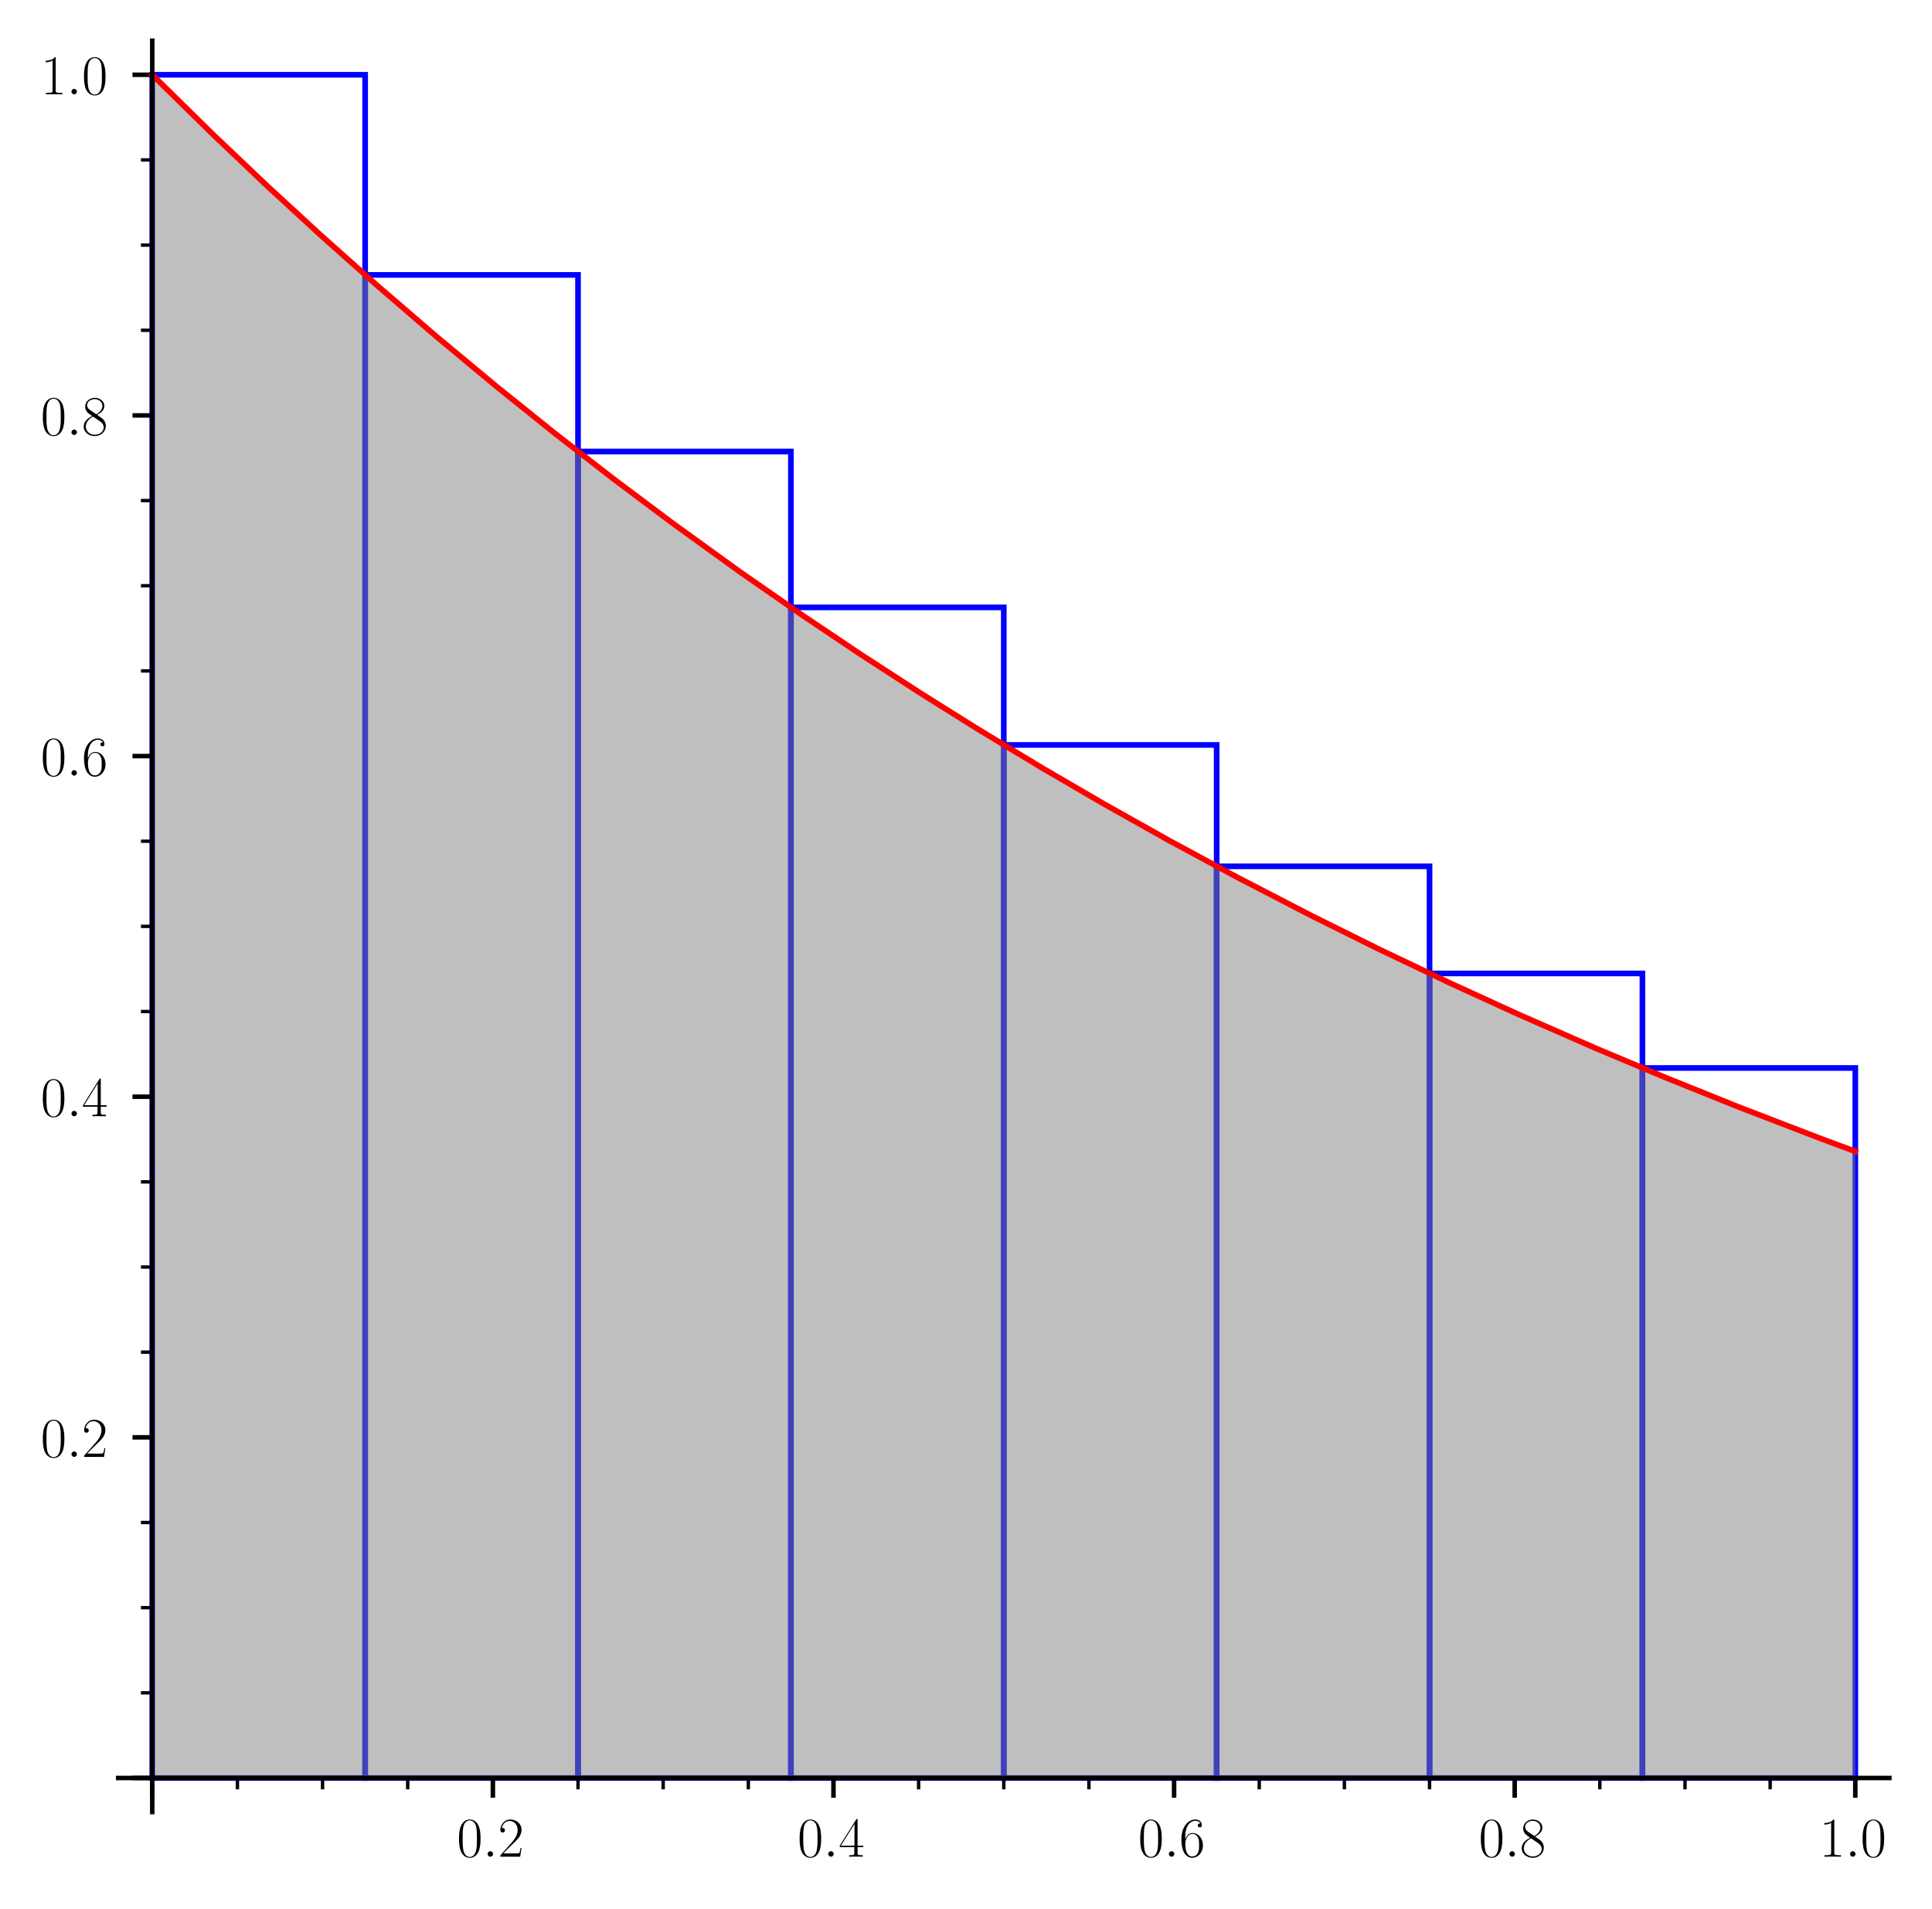
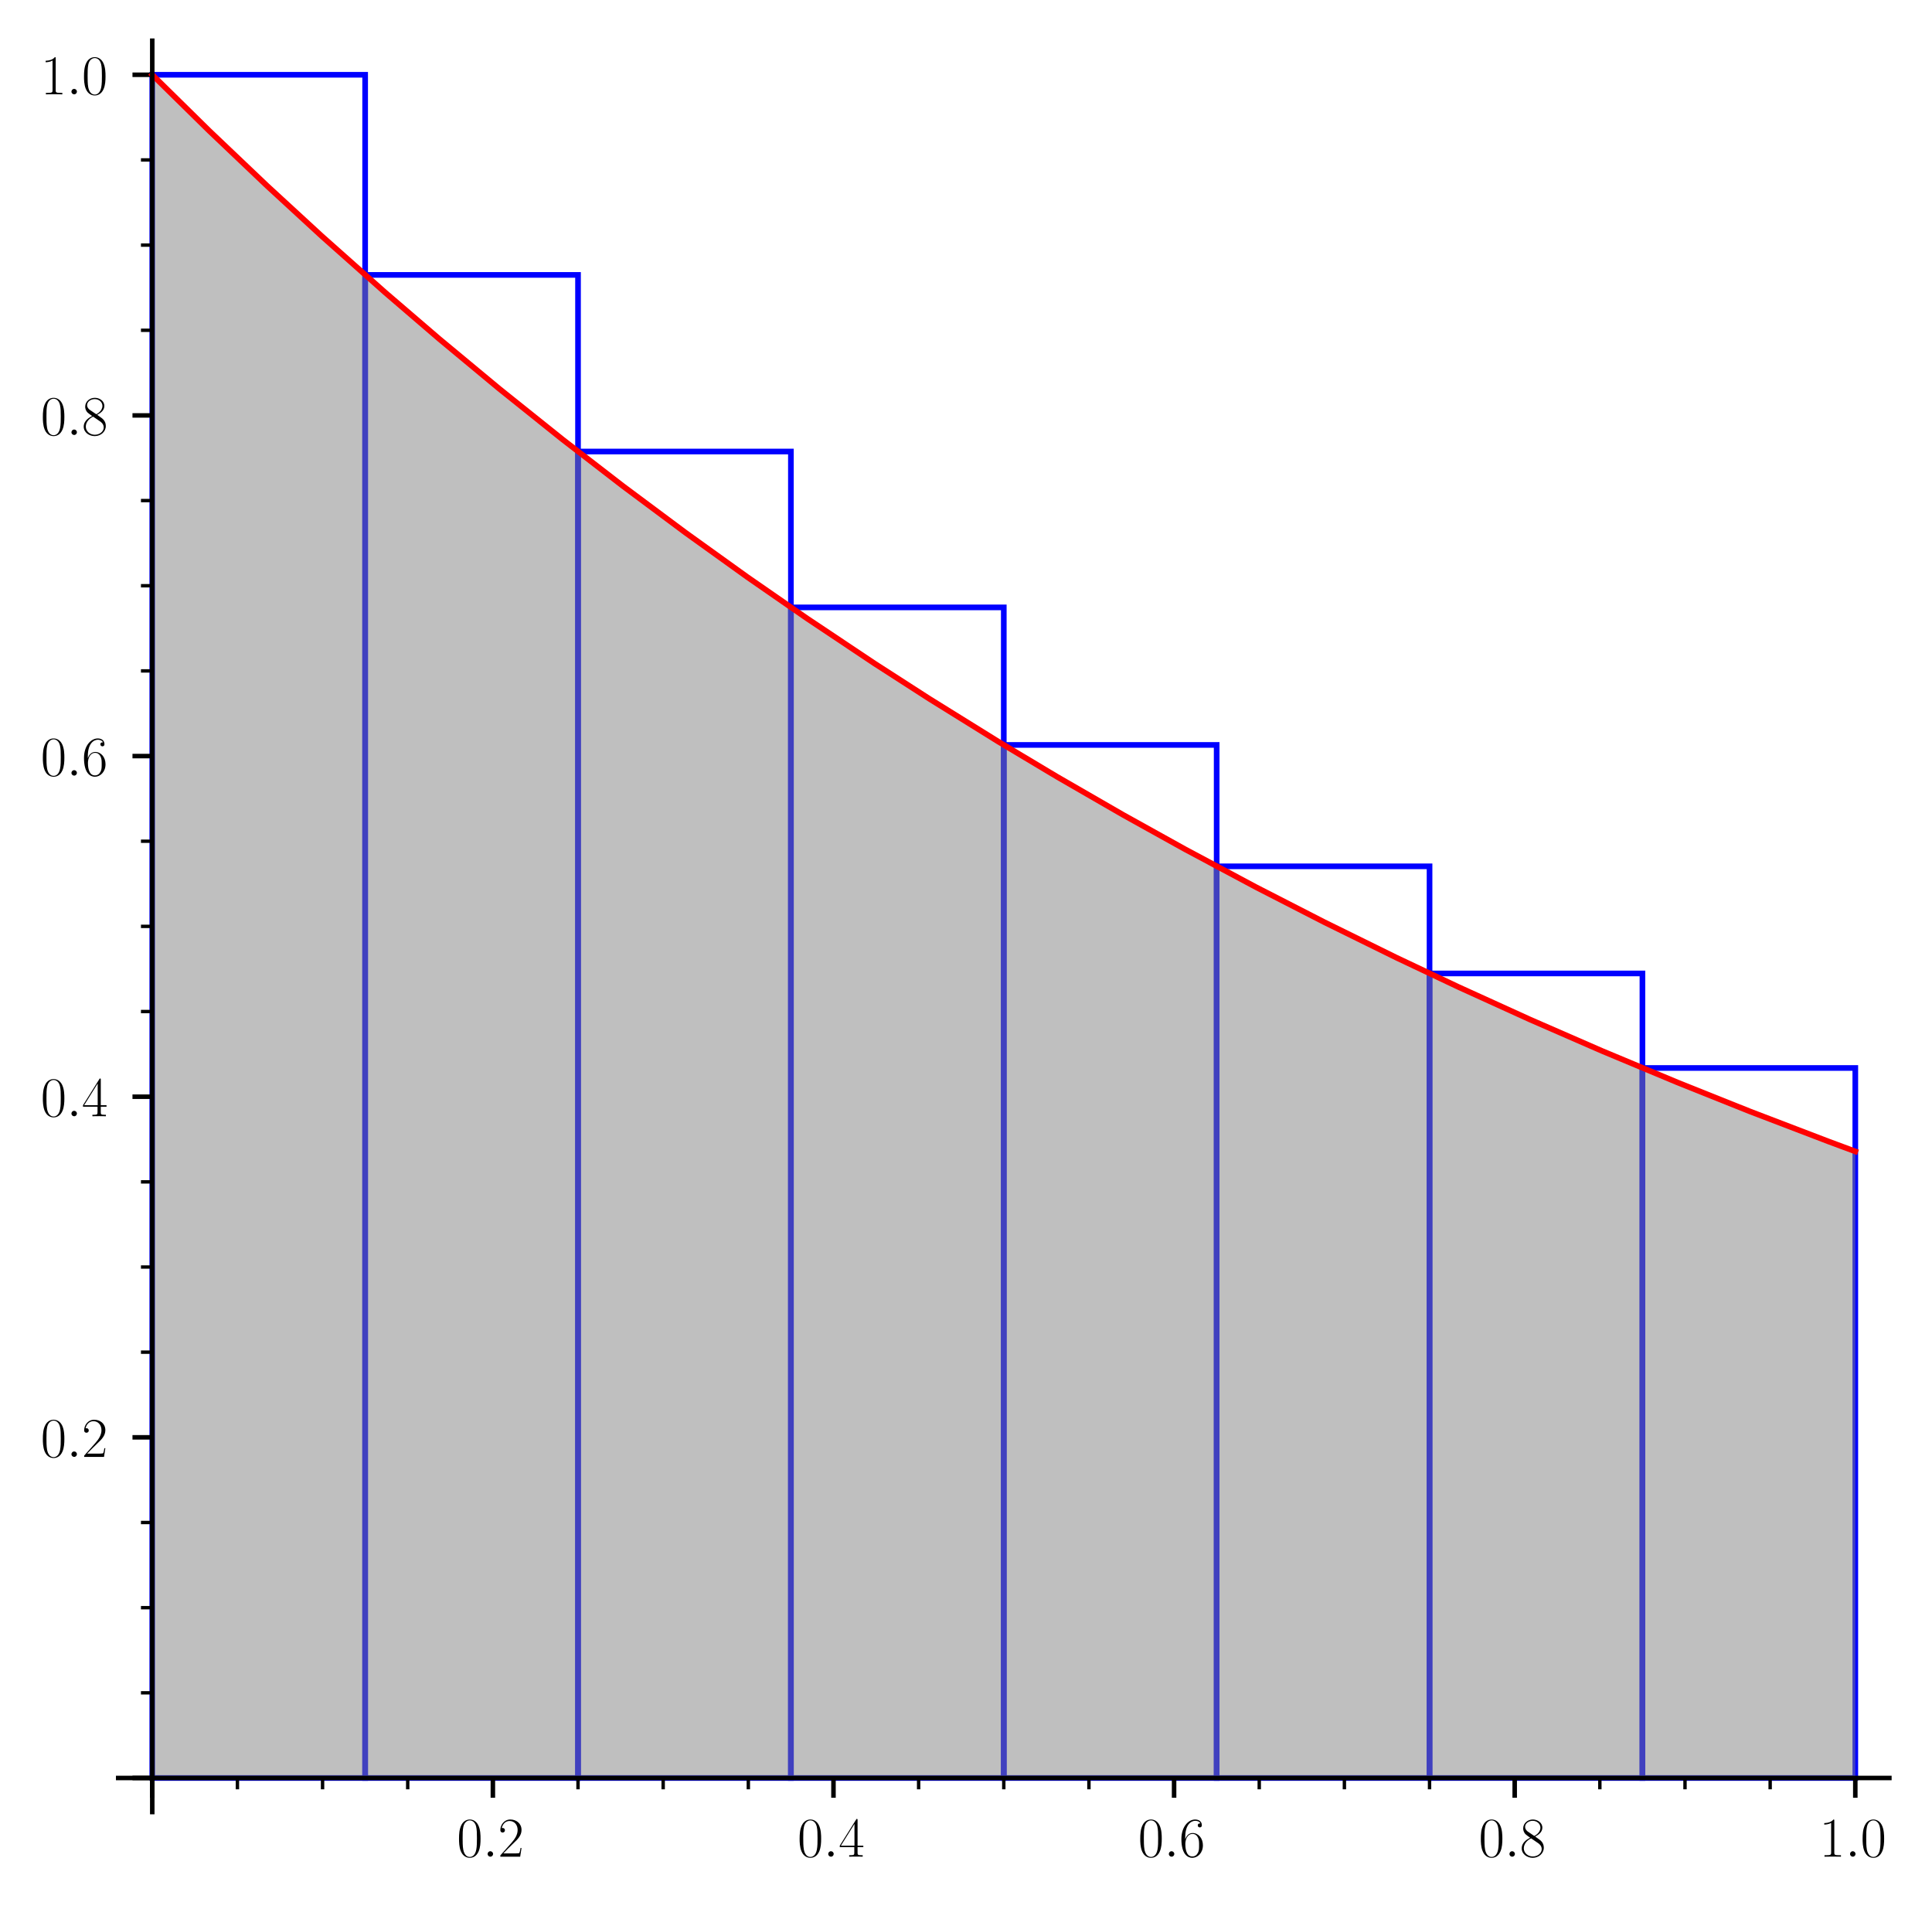
<svg xmlns="http://www.w3.org/2000/svg" xmlns:xlink="http://www.w3.org/1999/xlink" width="341.708pt" height="337.493pt" viewBox="0 0 341.708 337.493" version="1.1">
  <defs>
    <style type="text/css">*{stroke-linejoin: round; stroke-linecap: butt}</style>
  </defs>
  <g id="figure_1">
    <g id="patch_1">
      <path d="M 0 337.493  L 341.708 337.493  L 341.708 0  L 0 0  L 0 337.493  z " style="fill: none" />
    </g>
    <g id="axes_1">
      <g id="patch_2">
        <path d="M 20.906 320.462  L 334.168 320.462  L 334.168 7.2  L 20.906 7.2  L 20.906 320.462  z " style="fill: none" />
      </g>
      <g id="patch_3">
-         <path d="M 26.93 314.438  L 26.93 13.224  L 64.582 13.224  L 64.582 314.438  L 26.93 314.438  z " clip-path="url(#pedf6737402)" style="fill: none; stroke: #0000ff; stroke-linejoin: miter" />
+         <path d="M 26.93 314.438  L 26.93 13.224  L 64.582 13.224  L 64.582 314.438  L 26.93 314.438  z " clip-path="url(#p2786025ad0)" style="fill: none; stroke: #0000ff; stroke-linejoin: miter" />
      </g>
      <g id="patch_4">
-         <path d="M 64.582 314.438  L 64.582 48.618  L 102.233 48.618  L 102.233 314.438  L 64.582 314.438  z " clip-path="url(#pedf6737402)" style="fill: none; stroke: #0000ff; stroke-linejoin: miter" />
+         <path d="M 64.582 314.438  L 64.582 48.618  L 102.233 48.618  L 102.233 314.438  L 64.582 314.438  z " clip-path="url(#p2786025ad0)" style="fill: none; stroke: #0000ff; stroke-linejoin: miter" />
      </g>
      <g id="patch_5">
-         <path d="M 102.233 314.438  L 102.233 79.852  L 139.885 79.852  L 139.885 314.438  L 102.233 314.438  z " clip-path="url(#pedf6737402)" style="fill: none; stroke: #0000ff; stroke-linejoin: miter" />
+         <path d="M 102.233 314.438  L 102.233 79.852  L 139.885 79.852  L 139.885 314.438  L 102.233 314.438  z " clip-path="url(#p2786025ad0)" style="fill: none; stroke: #0000ff; stroke-linejoin: miter" />
      </g>
      <g id="patch_6">
-         <path d="M 139.885 314.438  L 139.885 107.417  L 177.537 107.417  L 177.537 314.438  L 139.885 314.438  z " clip-path="url(#pedf6737402)" style="fill: none; stroke: #0000ff; stroke-linejoin: miter" />
+         <path d="M 139.885 314.438  L 139.885 107.417  L 177.537 107.417  L 177.537 314.438  L 139.885 314.438  z " clip-path="url(#p2786025ad0)" style="fill: none; stroke: #0000ff; stroke-linejoin: miter" />
      </g>
      <g id="patch_7">
-         <path d="M 177.537 314.438  L 177.537 131.742  L 215.188 131.742  L 215.188 314.438  L 177.537 314.438  z " clip-path="url(#pedf6737402)" style="fill: none; stroke: #0000ff; stroke-linejoin: miter" />
+         <path d="M 177.537 314.438  L 177.537 131.742  L 215.188 131.742  L 215.188 314.438  L 177.537 314.438  z " clip-path="url(#p2786025ad0)" style="fill: none; stroke: #0000ff; stroke-linejoin: miter" />
      </g>
      <g id="patch_8">
-         <path d="M 215.188 314.438  L 215.188 153.21  L 252.84 153.21  L 252.84 314.438  L 215.188 314.438  z " clip-path="url(#pedf6737402)" style="fill: none; stroke: #0000ff; stroke-linejoin: miter" />
+         <path d="M 215.188 314.438  L 215.188 153.21  L 252.84 153.21  L 252.84 314.438  L 215.188 314.438  z " clip-path="url(#p2786025ad0)" style="fill: none; stroke: #0000ff; stroke-linejoin: miter" />
      </g>
      <g id="patch_9">
-         <path d="M 252.84 314.438  L 252.84 172.154  L 290.492 172.154  L 290.492 314.438  L 252.84 314.438  z " clip-path="url(#pedf6737402)" style="fill: none; stroke: #0000ff; stroke-linejoin: miter" />
+         <path d="M 252.84 314.438  L 252.84 172.154  L 290.492 172.154  L 290.492 314.438  L 252.84 314.438  z " clip-path="url(#p2786025ad0)" style="fill: none; stroke: #0000ff; stroke-linejoin: miter" />
      </g>
      <g id="patch_10">
-         <path d="M 290.492 314.438  L 290.492 188.873  L 328.143 188.873  L 328.143 314.438  L 290.492 314.438  z " clip-path="url(#pedf6737402)" style="fill: none; stroke: #0000ff; stroke-linejoin: miter" />
+         <path d="M 290.492 314.438  L 290.492 188.873  L 328.143 188.873  L 328.143 314.438  L 290.492 314.438  z " clip-path="url(#p2786025ad0)" style="fill: none; stroke: #0000ff; stroke-linejoin: miter" />
      </g>
      <g id="patch_11">
-         <path d="M 26.93 314.438  L 26.93 13.224  L 28.803 15.092  L 30.133 16.411  L 31.776 18.032  L 33.374 19.6  L 33.997 20.209  L 35.614 21.784  L 37.701 23.804  L 39.108 25.159  L 41.171 27.134  L 42.721 28.608  L 44.127 29.939  L 44.749 30.527  L 47.173 32.802  L 48.31 33.863  L 49.898 35.338  L 50.838 36.208  L 52.737 37.956  L 54.865 39.903  L 56.215 41.131  L 56.701 41.571  L 59.167 43.796  L 60.55 45.036  L 61.688 46.052  L 63.345 47.524  L 65.195 49.158  L 66.583 50.378  L 68.168 51.764  L 68.794 52.309  L 70.133 53.472  L 71.768 54.885  L 73.328 56.226  L 75.569 58.14  L 77.196 59.52  L 78.723 60.809  L 79.989 61.873  L 80.981 62.703  L 82.789 64.209  L 85.048 66.079  L 85.598 66.533  L 87.925 68.44  L 88.603 68.993  L 90.523 70.553  L 92.647 72.267  L 93.017 72.564  L 94.902 74.072  L 96.179 75.09  L 98.248 76.728  L 98.912 77.251  L 100.696 78.652  L 102.832 80.318  L 104.145 81.336  L 105.769 82.59  L 106.889 83.45  L 108.793 84.906  L 109.699 85.595  L 110.938 86.534  L 113.933 88.789  L 115.261 89.782  L 116.423 90.647  L 118.236 91.99  L 118.972 92.533  L 121.261 94.213  L 122.619 95.204  L 124.152 96.317  L 124.927 96.877  L 126.453 97.976  L 127.743 98.902  L 129.719 100.311  L 130.796 101.075  L 132.284 102.126  L 134.719 103.836  L 136.649 105.181  L 137.534 105.795  L 139.598 107.219  L 140.364 107.746  L 141.948 108.83  L 142.944 109.509  L 145.316 111.116  L 145.873 111.492  L 148.329 113.14  L 149.981 114.241  L 151.423 115.197  L 152.314 115.785  L 153.504 116.569  L 155.634 117.963  L 157.255 119.017  L 159.106 120.214  L 159.929 120.745  L 160.94 121.394  L 162.768 122.562  L 165.12 124.054  L 165.998 124.608  L 168.041 125.891  L 168.559 126.215  L 170.099 127.175  L 172.793 128.843  L 173.118 129.043  L 175.68 130.613  L 176.533 131.133  L 177.849 131.932  L 179.388 132.862  L 181.281 133.999  L 182.942 134.992  L 184.229 135.757  L 186.184 136.913  L 187.887 137.914  L 188.821 138.46  L 190.434 139.4  L 192.353 140.511  L 193.222 141.013  L 195.174 142.133  L 196.859 143.094  L 198.175 143.841  L 200.126 144.943  L 201.152 145.519  L 202.824 146.454  L 203.299 146.719  L 204.879 147.596  L 206.829 148.673  L 207.943 149.285  L 209.832 150.317  L 211.037 150.972  L 212.712 151.878  L 213.93 152.535  L 215.433 153.341  L 217.524 154.455  L 218.773 155.117  L 220.788 156.179  L 222.326 156.985  L 224.42 158.076  L 225.304 158.534  L 227.198 159.512  L 228.632 160.247  L 229.919 160.905  L 231.883 161.902  L 232.503 162.216  L 234.881 163.413  L 236.094 164.02  L 236.624 164.285  L 239.366 165.645  L 240.536 166.222  L 241.862 166.873  L 243.774 167.807  L 244.468 168.144  L 246.059 168.915  L 247.534 169.626  L 248.958 170.309  L 250.221 170.912  L 253.211 172.33  L 253.876 172.643  L 255.788 173.54  L 256.461 173.854  L 258.689 174.891  L 260.733 175.834  L 261.128 176.016  L 262.537 176.662  L 264.608 177.606  L 266.225 178.339  L 267.24 178.796  L 268.643 179.427  L 271.256 180.593  L 271.57 180.733  L 273.297 181.497  L 275.574 182.498  L 277.011 183.126  L 278.104 183.602  L 280.124 184.476  L 281.956 185.264  L 282.127 185.338  L 284.021 186.147  L 286.161 187.055  L 287.768 187.733  L 288.078 187.863  L 291.03 189.097  L 292.039 189.517  L 293.692 190.2  L 294.556 190.556  L 296.388 191.307  L 298.271 192.074  L 300.129 192.827  L 301.295 193.297  L 301.692 193.456  L 304.162 194.444  L 306.188 195.249  L 307.12 195.617  L 308.973 196.346  L 310.287 196.86  L 310.839 197.075  L 313.152 197.973  L 314.381 198.447  L 316.058 199.091  L 317.982 199.825  L 318.917 200.181  L 320.117 200.635  L 321.656 201.215  L 324.054 202.113  L 325.171 202.529  L 327.152 203.262  L 328.143 203.627  L 328.143 314.438  z " clip-path="url(#pedf6737402)" style="fill: #808080; opacity: 0.5" />
+         <path d="M 26.93 314.438  L 26.93 13.224  L 27.992 14.284  L 29.999 16.277  L 32.073 18.323  L 32.746 18.984  L 35.044 21.23  L 35.781 21.947  L 37.043 23.17  L 38.505 24.58  L 40.01 26.024  L 42.097 28.016  L 44.324 30.126  L 45.69 31.412  L 47.248 32.872  L 48.307 33.861  L 49.37 34.849  L 51.113 36.462  L 53.141 38.327  L 54.719 39.77  L 55.101 40.118  L 56.92 41.769  L 59.324 43.937  L 59.503 44.098  L 61.873 46.216  L 62.781 47.024  L 64.086 48.18  L 65.93 49.805  L 68.104 51.708  L 69.066 52.546  L 70.199 53.529  L 73.013 55.955  L 73.201 56.116  L 75.923 58.44  L 76.533 58.958  L 77.703 59.948  L 79.638 61.578  L 82.12 63.653  L 82.616 64.066  L 85.081 66.107  L 86.622 67.374  L 87.355 67.974  L 88.323 68.765  L 90.003 70.132  L 92.759 72.356  L 94.117 73.445  L 95.424 74.489  L 97.182 75.885  L 98.275 76.749  L 99.498 77.713  L 101.647 79.396  L 102.702 80.217  L 103.476 80.818  L 106.343 83.031  L 106.53 83.175  L 108.617 84.772  L 110.194 85.971  L 111.367 86.859  L 113.002 88.091  L 114.428 89.16  L 116.232 90.505  L 117.873 91.722  L 119.888 93.207  L 121.285 94.231  L 122.385 95.033  L 123.293 95.693  L 125.197 97.072  L 127.199 98.512  L 128.277 99.283  L 129.413 100.093  L 131.694 101.71  L 132.168 102.045  L 133.952 103.299  L 135.654 104.488  L 138.08 106.172  L 138.755 106.639  L 140.393 107.766  L 141.362 108.43  L 142.752 109.378  L 145.414 111.182  L 147.177 112.368  L 147.904 112.856  L 149.894 114.183  L 150.62 114.665  L 152.465 115.885  L 154.715 117.363  L 156.242 118.359  L 157.059 118.89  L 158.822 120.032  L 159.708 120.603  L 161.651 121.848  L 163.509 123.033  L 164.386 123.589  L 166.918 125.187  L 167.104 125.304  L 169.566 126.843  L 169.973 127.097  L 172.066 128.394  L 174.042 129.61  L 175.877 130.733  L 176.599 131.173  L 177.753 131.874  L 179.39 132.863  L 180.67 133.633  L 183.336 135.226  L 184.15 135.71  L 185.864 136.724  L 186.946 137.361  L 189.644 138.94  L 190.322 139.335  L 191.503 140.02  L 194.169 141.557  L 194.697 141.86  L 197.087 143.224  L 198.632 144.1  L 200.09 144.922  L 201.183 145.536  L 202.514 146.281  L 203.448 146.801  L 204.824 147.566  L 207.788 149.199  L 208.426 149.549  L 209.607 150.194  L 211.182 151.051  L 213.627 152.372  L 215.037 153.129  L 215.794 153.534  L 217.511 154.448  L 219.016 155.245  L 220.576 156.068  L 222.217 156.928  L 223.652 157.677  L 224.567 158.153  L 226.816 159.315  L 228.207 160.029  L 229.006 160.439  L 230.98 161.444  L 233.192 162.564  L 234.209 163.076  L 236.467 164.206  L 236.602 164.273  L 238.912 165.421  L 240.059 165.987  L 242.045 166.963  L 243.422 167.635  L 245.558 168.673  L 246.999 169.369  L 248.028 169.863  L 249.959 170.787  L 251.368 171.458  L 252.66 172.07  L 253.688 172.554  L 255.524 173.417  L 256.949 174.082  L 257.941 174.544  L 260.278 175.625  L 261.147 176.025  L 262.345 176.574  L 264.207 177.424  L 265.818 178.155  L 267.372 178.856  L 268.468 179.348  L 270.627 180.313  L 272.337 181.073  L 274.11 181.855  L 274.848 182.18  L 276.998 183.12  L 278.016 183.563  L 280.337 184.568  L 281.308 184.986  L 283.337 185.855  L 284.924 186.531  L 285.677 186.85  L 286.672 187.271  L 289.074 188.281  L 290.617 188.925  L 291.108 189.13  L 293.785 190.239  L 295.598 190.984  L 296.707 191.437  L 298.469 192.155  L 299.566 192.599  L 301.443 193.356  L 302.246 193.679  L 304.546 194.597  L 305.319 194.904  L 307.574 195.796  L 308.464 196.146  L 309.506 196.555  L 311.99 197.523  L 312.305 197.645  L 315.252 198.782  L 315.368 198.826  L 317.596 199.679  L 319.395 200.362  L 320.139 200.643  L 321.689 201.227  L 323.503 201.907  L 324.773 202.381  L 327.155 203.263  L 328.143 203.627  L 328.143 314.438  z " clip-path="url(#p2786025ad0)" style="fill: #808080; opacity: 0.5" />
      </g>
      <g id="matplotlib.axis_1">
        <g id="xtick_1">
          <g id="line2d_1">
            <defs>
-               <path id="m1c91f3ea7e" d="M 0 0  L 0 3.5  " style="stroke: #000000; stroke-width: 0.8" />
+               <path id="mbdaa8a79a8" d="M 0 0  L 0 3.5  " style="stroke: #000000; stroke-width: 0.8" />
            </defs>
            <g>
-               <use xlink:href="#m1c91f3ea7e" x="26.93" y="314.438" style="stroke: #000000; stroke-width: 0.8" />
+               <use xlink:href="#mbdaa8a79a8" x="26.93" y="314.438" style="stroke: #000000; stroke-width: 0.8" />
            </g>
          </g>
        </g>
        <g id="xtick_2">
          <g id="line2d_2">
            <g>
-               <use xlink:href="#m1c91f3ea7e" x="87.173" y="314.438" style="stroke: #000000; stroke-width: 0.8" />
+               <use xlink:href="#mbdaa8a79a8" x="87.173" y="314.438" style="stroke: #000000; stroke-width: 0.8" />
            </g>
          </g>
          <g id="text_1">
            <g transform="translate(80.8077 328.3561)scale(0.1 -0.1)">
              <defs>
                <path id="CMR17-30" d="M 2688 2038  C 2688 2430 2682 3099 2413 3613  C 2176 4063 1798 4224 1466 4224  C 1158 4224 768 4082 525 3620  C 269 3137 243 2539 243 2038  C 243 1671 250 1112 448 623  C 723 -39 1216 -128 1466 -128  C 1760 -128 2208 -7 2470 604  C 2662 1048 2688 1568 2688 2038  z M 1466 -26  C 1056 -26 813 328 723 816  C 653 1196 653 1749 653 2109  C 653 2604 653 3015 736 3407  C 858 3954 1216 4121 1466 4121  C 1728 4121 2067 3947 2189 3420  C 2272 3054 2278 2623 2278 2109  C 2278 1691 2278 1176 2202 797  C 2067 96 1690 -26 1466 -26  z " transform="scale(0.015625)" />
                <path id="CMMI12-3a" d="M 1178 307  C 1178 492 1024 620 870 620  C 685 620 557 467 557 313  C 557 128 710 0 864 0  C 1050 0 1178 153 1178 307  z " transform="scale(0.015625)" />
                <path id="CMR17-32" d="M 2669 990  L 2554 990  C 2490 537 2438 460 2413 422  C 2381 371 1920 371 1830 371  L 602 371  C 832 620 1280 1073 1824 1596  C 2214 1966 2669 2400 2669 3033  C 2669 3788 2067 4224 1395 4224  C 691 4224 262 3603 262 3027  C 262 2777 448 2745 525 2745  C 589 2745 781 2783 781 3007  C 781 3206 614 3264 525 3264  C 486 3264 448 3257 422 3244  C 544 3788 915 4057 1306 4057  C 1862 4057 2227 3616 2227 3033  C 2227 2477 1901 1998 1536 1583  L 262 147  L 262 0  L 2515 0  L 2669 990  z " transform="scale(0.015625)" />
              </defs>
              <use xlink:href="#CMR17-30" transform="scale(0.996264)" />
              <use xlink:href="#CMMI12-3a" transform="translate(45.69048 0)scale(0.996264)" />
              <use xlink:href="#CMR17-32" transform="translate(72.78765 0)scale(0.996264)" />
            </g>
          </g>
        </g>
        <g id="xtick_3">
          <g id="line2d_3">
            <g>
-               <use xlink:href="#m1c91f3ea7e" x="147.415" y="314.438" style="stroke: #000000; stroke-width: 0.8" />
+               <use xlink:href="#mbdaa8a79a8" x="147.415" y="314.438" style="stroke: #000000; stroke-width: 0.8" />
            </g>
          </g>
          <g id="text_2">
            <g transform="translate(141.0504 328.3561)scale(0.1 -0.1)">
              <defs>
                <path id="CMR17-34" d="M 2150 4147  C 2150 4281 2144 4288 2029 4288  L 128 1254  L 128 1088  L 1779 1088  L 1779 460  C 1779 230 1766 166 1318 166  L 1197 166  L 1197 0  C 1402 12 1747 12 1965 12  C 2182 12 2528 12 2733 0  L 2733 166  L 2611 166  C 2163 166 2150 230 2150 460  L 2150 1088  L 2803 1088  L 2803 1254  L 2150 1254  L 2150 4147  z M 1798 3723  L 1798 1254  L 256 1254  L 1798 3723  z " transform="scale(0.015625)" />
              </defs>
              <use xlink:href="#CMR17-30" transform="scale(0.996264)" />
              <use xlink:href="#CMMI12-3a" transform="translate(45.69048 0)scale(0.996264)" />
              <use xlink:href="#CMR17-34" transform="translate(72.78765 0)scale(0.996264)" />
            </g>
          </g>
        </g>
        <g id="xtick_4">
          <g id="line2d_4">
            <g>
-               <use xlink:href="#m1c91f3ea7e" x="207.658" y="314.438" style="stroke: #000000; stroke-width: 0.8" />
+               <use xlink:href="#mbdaa8a79a8" x="207.658" y="314.438" style="stroke: #000000; stroke-width: 0.8" />
            </g>
          </g>
          <g id="text_3">
            <g transform="translate(201.293 328.3561)scale(0.1 -0.1)">
              <defs>
                <path id="CMR17-36" d="M 678 2198  C 678 3712 1395 4076 1811 4076  C 1946 4076 2272 4049 2400 3782  C 2298 3782 2106 3782 2106 3558  C 2106 3385 2246 3328 2336 3328  C 2394 3328 2566 3353 2566 3571  C 2566 3987 2246 4224 1805 4224  C 1043 4224 243 3411 243 2011  C 243 257 966 -128 1478 -128  C 2099 -128 2688 431 2688 1295  C 2688 2101 2170 2688 1517 2688  C 1126 2688 838 2430 678 1979  L 678 2198  z M 1478 25  C 691 25 691 1212 691 1450  C 691 1914 909 2585 1504 2585  C 1613 2585 1926 2585 2138 2140  C 2253 1889 2253 1624 2253 1302  C 2253 954 2253 696 2118 438  C 1978 173 1773 25 1478 25  z " transform="scale(0.015625)" />
              </defs>
              <use xlink:href="#CMR17-30" transform="scale(0.996264)" />
              <use xlink:href="#CMMI12-3a" transform="translate(45.69048 0)scale(0.996264)" />
              <use xlink:href="#CMR17-36" transform="translate(72.78765 0)scale(0.996264)" />
            </g>
          </g>
        </g>
        <g id="xtick_5">
          <g id="line2d_5">
            <g>
-               <use xlink:href="#m1c91f3ea7e" x="267.901" y="314.438" style="stroke: #000000; stroke-width: 0.8" />
+               <use xlink:href="#mbdaa8a79a8" x="267.901" y="314.438" style="stroke: #000000; stroke-width: 0.8" />
            </g>
          </g>
          <g id="text_4">
            <g transform="translate(261.5357 328.3561)scale(0.1 -0.1)">
              <defs>
                <path id="CMR17-38" d="M 1741 2289  C 2144 2494 2554 2803 2554 3298  C 2554 3884 1990 4224 1472 4224  C 890 4224 378 3800 378 3215  C 378 3054 416 2777 666 2533  C 730 2469 998 2276 1171 2154  C 883 2006 211 1652 211 945  C 211 282 838 -128 1459 -128  C 2144 -128 2720 366 2720 1022  C 2720 1607 2330 1877 2074 2051  L 1741 2289  z M 902 2855  C 851 2887 595 3086 595 3388  C 595 3781 998 4076 1459 4076  C 1965 4076 2336 3716 2336 3298  C 2336 2700 1670 2359 1638 2359  C 1632 2359 1626 2359 1574 2398  L 902 2855  z M 2080 1536  C 2176 1466 2483 1253 2483 861  C 2483 385 2010 25 1472 25  C 890 25 448 443 448 951  C 448 1459 838 1884 1280 2083  L 2080 1536  z " transform="scale(0.015625)" />
              </defs>
              <use xlink:href="#CMR17-30" transform="scale(0.996264)" />
              <use xlink:href="#CMMI12-3a" transform="translate(45.69048 0)scale(0.996264)" />
              <use xlink:href="#CMR17-38" transform="translate(72.78765 0)scale(0.996264)" />
            </g>
          </g>
        </g>
        <g id="xtick_6">
          <g id="line2d_6">
            <g>
-               <use xlink:href="#m1c91f3ea7e" x="328.143" y="314.438" style="stroke: #000000; stroke-width: 0.8" />
+               <use xlink:href="#mbdaa8a79a8" x="328.143" y="314.438" style="stroke: #000000; stroke-width: 0.8" />
            </g>
          </g>
          <g id="text_5">
            <g transform="translate(321.7784 328.3561)scale(0.1 -0.1)">
              <defs>
                <path id="CMR17-31" d="M 1702 4083  C 1702 4217 1696 4224 1606 4224  C 1357 3927 979 3833 621 3820  C 602 3820 570 3820 563 3808  C 557 3795 557 3782 557 3648  C 755 3648 1088 3686 1344 3839  L 1344 467  C 1344 243 1331 166 781 166  L 589 166  L 589 0  C 896 6 1216 12 1523 12  C 1830 12 2150 6 2458 0  L 2458 166  L 2266 166  C 1715 166 1702 236 1702 467  L 1702 4083  z " transform="scale(0.015625)" />
              </defs>
              <use xlink:href="#CMR17-31" transform="scale(0.996264)" />
              <use xlink:href="#CMMI12-3a" transform="translate(45.69048 0)scale(0.996264)" />
              <use xlink:href="#CMR17-30" transform="translate(72.78765 0)scale(0.996264)" />
            </g>
          </g>
        </g>
        <g id="xtick_7">
          <g id="line2d_7">
            <defs>
-               <path id="mde69dbf7e1" d="M 0 0  L 0 2  " style="stroke: #000000; stroke-width: 0.6" />
+               <path id="m4938ec7679" d="M 0 0  L 0 2  " style="stroke: #000000; stroke-width: 0.6" />
            </defs>
            <g>
-               <use xlink:href="#mde69dbf7e1" x="41.991" y="314.438" style="stroke: #000000; stroke-width: 0.6" />
+               <use xlink:href="#m4938ec7679" x="41.991" y="314.438" style="stroke: #000000; stroke-width: 0.6" />
            </g>
          </g>
        </g>
        <g id="xtick_8">
          <g id="line2d_8">
            <g>
-               <use xlink:href="#mde69dbf7e1" x="57.051" y="314.438" style="stroke: #000000; stroke-width: 0.6" />
+               <use xlink:href="#m4938ec7679" x="57.051" y="314.438" style="stroke: #000000; stroke-width: 0.6" />
            </g>
          </g>
        </g>
        <g id="xtick_9">
          <g id="line2d_9">
            <g>
-               <use xlink:href="#mde69dbf7e1" x="72.112" y="314.438" style="stroke: #000000; stroke-width: 0.6" />
+               <use xlink:href="#m4938ec7679" x="72.112" y="314.438" style="stroke: #000000; stroke-width: 0.6" />
            </g>
          </g>
        </g>
        <g id="xtick_10">
          <g id="line2d_10">
            <g>
-               <use xlink:href="#mde69dbf7e1" x="102.233" y="314.438" style="stroke: #000000; stroke-width: 0.6" />
+               <use xlink:href="#m4938ec7679" x="102.233" y="314.438" style="stroke: #000000; stroke-width: 0.6" />
            </g>
          </g>
        </g>
        <g id="xtick_11">
          <g id="line2d_11">
            <g>
-               <use xlink:href="#mde69dbf7e1" x="117.294" y="314.438" style="stroke: #000000; stroke-width: 0.6" />
+               <use xlink:href="#m4938ec7679" x="117.294" y="314.438" style="stroke: #000000; stroke-width: 0.6" />
            </g>
          </g>
        </g>
        <g id="xtick_12">
          <g id="line2d_12">
            <g>
-               <use xlink:href="#mde69dbf7e1" x="132.355" y="314.438" style="stroke: #000000; stroke-width: 0.6" />
+               <use xlink:href="#m4938ec7679" x="132.355" y="314.438" style="stroke: #000000; stroke-width: 0.6" />
            </g>
          </g>
        </g>
        <g id="xtick_13">
          <g id="line2d_13">
            <g>
-               <use xlink:href="#mde69dbf7e1" x="162.476" y="314.438" style="stroke: #000000; stroke-width: 0.6" />
+               <use xlink:href="#m4938ec7679" x="162.476" y="314.438" style="stroke: #000000; stroke-width: 0.6" />
            </g>
          </g>
        </g>
        <g id="xtick_14">
          <g id="line2d_14">
            <g>
-               <use xlink:href="#mde69dbf7e1" x="177.537" y="314.438" style="stroke: #000000; stroke-width: 0.6" />
+               <use xlink:href="#m4938ec7679" x="177.537" y="314.438" style="stroke: #000000; stroke-width: 0.6" />
            </g>
          </g>
        </g>
        <g id="xtick_15">
          <g id="line2d_15">
            <g>
-               <use xlink:href="#mde69dbf7e1" x="192.597" y="314.438" style="stroke: #000000; stroke-width: 0.6" />
+               <use xlink:href="#m4938ec7679" x="192.597" y="314.438" style="stroke: #000000; stroke-width: 0.6" />
            </g>
          </g>
        </g>
        <g id="xtick_16">
          <g id="line2d_16">
            <g>
-               <use xlink:href="#mde69dbf7e1" x="222.719" y="314.438" style="stroke: #000000; stroke-width: 0.6" />
+               <use xlink:href="#m4938ec7679" x="222.719" y="314.438" style="stroke: #000000; stroke-width: 0.6" />
            </g>
          </g>
        </g>
        <g id="xtick_17">
          <g id="line2d_17">
            <g>
-               <use xlink:href="#mde69dbf7e1" x="237.779" y="314.438" style="stroke: #000000; stroke-width: 0.6" />
+               <use xlink:href="#m4938ec7679" x="237.779" y="314.438" style="stroke: #000000; stroke-width: 0.6" />
            </g>
          </g>
        </g>
        <g id="xtick_18">
          <g id="line2d_18">
            <g>
-               <use xlink:href="#mde69dbf7e1" x="252.84" y="314.438" style="stroke: #000000; stroke-width: 0.6" />
+               <use xlink:href="#m4938ec7679" x="252.84" y="314.438" style="stroke: #000000; stroke-width: 0.6" />
            </g>
          </g>
        </g>
        <g id="xtick_19">
          <g id="line2d_19">
            <g>
-               <use xlink:href="#mde69dbf7e1" x="282.961" y="314.438" style="stroke: #000000; stroke-width: 0.6" />
+               <use xlink:href="#m4938ec7679" x="282.961" y="314.438" style="stroke: #000000; stroke-width: 0.6" />
            </g>
          </g>
        </g>
        <g id="xtick_20">
          <g id="line2d_20">
            <g>
-               <use xlink:href="#mde69dbf7e1" x="298.022" y="314.438" style="stroke: #000000; stroke-width: 0.6" />
+               <use xlink:href="#m4938ec7679" x="298.022" y="314.438" style="stroke: #000000; stroke-width: 0.6" />
            </g>
          </g>
        </g>
        <g id="xtick_21">
          <g id="line2d_21">
            <g>
-               <use xlink:href="#mde69dbf7e1" x="313.083" y="314.438" style="stroke: #000000; stroke-width: 0.6" />
+               <use xlink:href="#m4938ec7679" x="313.083" y="314.438" style="stroke: #000000; stroke-width: 0.6" />
            </g>
          </g>
        </g>
      </g>
      <g id="matplotlib.axis_2">
        <g id="ytick_1">
          <g id="line2d_22">
            <defs>
-               <path id="m31e78d7627" d="M 0 0  L -3.5 0  " style="stroke: #000000; stroke-width: 0.8" />
+               <path id="m101b513b0e" d="M 0 0  L -3.5 0  " style="stroke: #000000; stroke-width: 0.8" />
            </defs>
            <g>
-               <use xlink:href="#m31e78d7627" x="26.93" y="314.438" style="stroke: #000000; stroke-width: 0.8" />
+               <use xlink:href="#m101b513b0e" x="26.93" y="314.438" style="stroke: #000000; stroke-width: 0.8" />
            </g>
          </g>
        </g>
        <g id="ytick_2">
          <g id="line2d_23">
            <g>
-               <use xlink:href="#m31e78d7627" x="26.93" y="254.195" style="stroke: #000000; stroke-width: 0.8" />
+               <use xlink:href="#m101b513b0e" x="26.93" y="254.195" style="stroke: #000000; stroke-width: 0.8" />
            </g>
          </g>
          <g id="text_6">
            <g transform="translate(7.2 257.6542)scale(0.1 -0.1)">
              <use xlink:href="#CMR17-30" transform="scale(0.996264)" />
              <use xlink:href="#CMMI12-3a" transform="translate(45.69048 0)scale(0.996264)" />
              <use xlink:href="#CMR17-32" transform="translate(72.78765 0)scale(0.996264)" />
            </g>
          </g>
        </g>
        <g id="ytick_3">
          <g id="line2d_24">
            <g>
-               <use xlink:href="#m31e78d7627" x="26.93" y="193.952" style="stroke: #000000; stroke-width: 0.8" />
+               <use xlink:href="#m101b513b0e" x="26.93" y="193.952" style="stroke: #000000; stroke-width: 0.8" />
            </g>
          </g>
          <g id="text_7">
            <g transform="translate(7.2 197.4115)scale(0.1 -0.1)">
              <use xlink:href="#CMR17-30" transform="scale(0.996264)" />
              <use xlink:href="#CMMI12-3a" transform="translate(45.69048 0)scale(0.996264)" />
              <use xlink:href="#CMR17-34" transform="translate(72.78765 0)scale(0.996264)" />
            </g>
          </g>
        </g>
        <g id="ytick_4">
          <g id="line2d_25">
            <g>
-               <use xlink:href="#m31e78d7627" x="26.93" y="133.71" style="stroke: #000000; stroke-width: 0.8" />
+               <use xlink:href="#m101b513b0e" x="26.93" y="133.71" style="stroke: #000000; stroke-width: 0.8" />
            </g>
          </g>
          <g id="text_8">
            <g transform="translate(7.2 137.1688)scale(0.1 -0.1)">
              <use xlink:href="#CMR17-30" transform="scale(0.996264)" />
              <use xlink:href="#CMMI12-3a" transform="translate(45.69048 0)scale(0.996264)" />
              <use xlink:href="#CMR17-36" transform="translate(72.78765 0)scale(0.996264)" />
            </g>
          </g>
        </g>
        <g id="ytick_5">
          <g id="line2d_26">
            <g>
-               <use xlink:href="#m31e78d7627" x="26.93" y="73.467" style="stroke: #000000; stroke-width: 0.8" />
+               <use xlink:href="#m101b513b0e" x="26.93" y="73.467" style="stroke: #000000; stroke-width: 0.8" />
            </g>
          </g>
          <g id="text_9">
            <g transform="translate(7.2 76.92618)scale(0.1 -0.1)">
              <use xlink:href="#CMR17-30" transform="scale(0.996264)" />
              <use xlink:href="#CMMI12-3a" transform="translate(45.69048 0)scale(0.996264)" />
              <use xlink:href="#CMR17-38" transform="translate(72.78765 0)scale(0.996264)" />
            </g>
          </g>
        </g>
        <g id="ytick_6">
          <g id="line2d_27">
            <g>
-               <use xlink:href="#m31e78d7627" x="26.93" y="13.224" style="stroke: #000000; stroke-width: 0.8" />
+               <use xlink:href="#m101b513b0e" x="26.93" y="13.224" style="stroke: #000000; stroke-width: 0.8" />
            </g>
          </g>
          <g id="text_10">
            <g transform="translate(7.2 16.68352)scale(0.1 -0.1)">
              <use xlink:href="#CMR17-31" transform="scale(0.996264)" />
              <use xlink:href="#CMMI12-3a" transform="translate(45.69048 0)scale(0.996264)" />
              <use xlink:href="#CMR17-30" transform="translate(72.78765 0)scale(0.996264)" />
            </g>
          </g>
        </g>
        <g id="ytick_7">
          <g id="line2d_28">
            <defs>
-               <path id="mb6f9ac2123" d="M 0 0  L -2 0  " style="stroke: #000000; stroke-width: 0.6" />
+               <path id="m14dbaef1dd" d="M 0 0  L -2 0  " style="stroke: #000000; stroke-width: 0.6" />
            </defs>
            <g>
-               <use xlink:href="#mb6f9ac2123" x="26.93" y="299.377" style="stroke: #000000; stroke-width: 0.6" />
+               <use xlink:href="#m14dbaef1dd" x="26.93" y="299.377" style="stroke: #000000; stroke-width: 0.6" />
            </g>
          </g>
        </g>
        <g id="ytick_8">
          <g id="line2d_29">
            <g>
-               <use xlink:href="#mb6f9ac2123" x="26.93" y="284.316" style="stroke: #000000; stroke-width: 0.6" />
+               <use xlink:href="#m14dbaef1dd" x="26.93" y="284.316" style="stroke: #000000; stroke-width: 0.6" />
            </g>
          </g>
        </g>
        <g id="ytick_9">
          <g id="line2d_30">
            <g>
-               <use xlink:href="#mb6f9ac2123" x="26.93" y="269.256" style="stroke: #000000; stroke-width: 0.6" />
+               <use xlink:href="#m14dbaef1dd" x="26.93" y="269.256" style="stroke: #000000; stroke-width: 0.6" />
            </g>
          </g>
        </g>
        <g id="ytick_10">
          <g id="line2d_31">
            <g>
-               <use xlink:href="#mb6f9ac2123" x="26.93" y="239.134" style="stroke: #000000; stroke-width: 0.6" />
+               <use xlink:href="#m14dbaef1dd" x="26.93" y="239.134" style="stroke: #000000; stroke-width: 0.6" />
            </g>
          </g>
        </g>
        <g id="ytick_11">
          <g id="line2d_32">
            <g>
-               <use xlink:href="#mb6f9ac2123" x="26.93" y="224.074" style="stroke: #000000; stroke-width: 0.6" />
+               <use xlink:href="#m14dbaef1dd" x="26.93" y="224.074" style="stroke: #000000; stroke-width: 0.6" />
            </g>
          </g>
        </g>
        <g id="ytick_12">
          <g id="line2d_33">
            <g>
-               <use xlink:href="#mb6f9ac2123" x="26.93" y="209.013" style="stroke: #000000; stroke-width: 0.6" />
+               <use xlink:href="#m14dbaef1dd" x="26.93" y="209.013" style="stroke: #000000; stroke-width: 0.6" />
            </g>
          </g>
        </g>
        <g id="ytick_13">
          <g id="line2d_34">
            <g>
-               <use xlink:href="#mb6f9ac2123" x="26.93" y="178.892" style="stroke: #000000; stroke-width: 0.6" />
+               <use xlink:href="#m14dbaef1dd" x="26.93" y="178.892" style="stroke: #000000; stroke-width: 0.6" />
            </g>
          </g>
        </g>
        <g id="ytick_14">
          <g id="line2d_35">
            <g>
-               <use xlink:href="#mb6f9ac2123" x="26.93" y="163.831" style="stroke: #000000; stroke-width: 0.6" />
+               <use xlink:href="#m14dbaef1dd" x="26.93" y="163.831" style="stroke: #000000; stroke-width: 0.6" />
            </g>
          </g>
        </g>
        <g id="ytick_15">
          <g id="line2d_36">
            <g>
-               <use xlink:href="#mb6f9ac2123" x="26.93" y="148.77" style="stroke: #000000; stroke-width: 0.6" />
+               <use xlink:href="#m14dbaef1dd" x="26.93" y="148.77" style="stroke: #000000; stroke-width: 0.6" />
            </g>
          </g>
        </g>
        <g id="ytick_16">
          <g id="line2d_37">
            <g>
-               <use xlink:href="#mb6f9ac2123" x="26.93" y="118.649" style="stroke: #000000; stroke-width: 0.6" />
+               <use xlink:href="#m14dbaef1dd" x="26.93" y="118.649" style="stroke: #000000; stroke-width: 0.6" />
            </g>
          </g>
        </g>
        <g id="ytick_17">
          <g id="line2d_38">
            <g>
-               <use xlink:href="#mb6f9ac2123" x="26.93" y="103.588" style="stroke: #000000; stroke-width: 0.6" />
+               <use xlink:href="#m14dbaef1dd" x="26.93" y="103.588" style="stroke: #000000; stroke-width: 0.6" />
            </g>
          </g>
        </g>
        <g id="ytick_18">
          <g id="line2d_39">
            <g>
-               <use xlink:href="#mb6f9ac2123" x="26.93" y="88.528" style="stroke: #000000; stroke-width: 0.6" />
+               <use xlink:href="#m14dbaef1dd" x="26.93" y="88.528" style="stroke: #000000; stroke-width: 0.6" />
            </g>
          </g>
        </g>
        <g id="ytick_19">
          <g id="line2d_40">
            <g>
-               <use xlink:href="#mb6f9ac2123" x="26.93" y="58.406" style="stroke: #000000; stroke-width: 0.6" />
+               <use xlink:href="#m14dbaef1dd" x="26.93" y="58.406" style="stroke: #000000; stroke-width: 0.6" />
            </g>
          </g>
        </g>
        <g id="ytick_20">
          <g id="line2d_41">
            <g>
-               <use xlink:href="#mb6f9ac2123" x="26.93" y="43.346" style="stroke: #000000; stroke-width: 0.6" />
+               <use xlink:href="#m14dbaef1dd" x="26.93" y="43.346" style="stroke: #000000; stroke-width: 0.6" />
            </g>
          </g>
        </g>
        <g id="ytick_21">
          <g id="line2d_42">
            <g>
-               <use xlink:href="#mb6f9ac2123" x="26.93" y="28.285" style="stroke: #000000; stroke-width: 0.6" />
+               <use xlink:href="#m14dbaef1dd" x="26.93" y="28.285" style="stroke: #000000; stroke-width: 0.6" />
            </g>
          </g>
        </g>
      </g>
      <g id="line2d_43">
-         <path d="M 26.93 13.224  L 37.701 23.804  L 47.173 32.802  L 56.701 41.571  L 66.583 50.378  L 77.196 59.52  L 87.925 68.44  L 98.248 76.728  L 108.793 84.906  L 118.972 92.533  L 130.796 101.075  L 141.948 108.83  L 152.314 115.785  L 162.768 122.562  L 173.118 129.043  L 184.229 135.757  L 195.174 142.133  L 206.829 148.673  L 218.773 155.117  L 231.883 161.902  L 243.774 167.807  L 256.461 173.854  L 268.643 179.427  L 282.127 185.338  L 294.556 190.556  L 307.12 195.617  L 321.656 201.215  L 328.143 203.627  L 328.143 203.627  " clip-path="url(#pedf6737402)" style="fill: none; stroke: #ff0000; stroke-linecap: square" />
+         <path d="M 26.93 13.224  L 37.043 23.17  L 47.248 32.872  L 56.92 41.769  L 68.104 51.708  L 77.703 59.948  L 88.323 68.765  L 99.498 77.713  L 110.194 85.971  L 121.285 94.231  L 132.168 102.045  L 142.752 109.378  L 154.715 117.363  L 164.386 123.589  L 176.599 131.173  L 186.946 137.361  L 198.632 144.1  L 209.607 150.194  L 222.217 156.928  L 234.209 163.076  L 246.999 169.369  L 257.941 174.544  L 270.627 180.313  L 283.337 185.855  L 296.707 191.437  L 309.506 196.555  L 323.503 201.907  L 328.143 203.627  L 328.143 203.627  " clip-path="url(#p2786025ad0)" style="fill: none; stroke: #ff0000; stroke-linecap: square" />
      </g>
      <g id="patch_12">
        <path d="M 26.93 320.462  L 26.93 7.2  " style="fill: none; stroke: #000000; stroke-width: 0.8; stroke-linejoin: miter; stroke-linecap: square" />
      </g>
      <g id="patch_13">
        <path d="M 20.906 314.438  L 334.168 314.438  " style="fill: none; stroke: #000000; stroke-width: 0.8; stroke-linejoin: miter; stroke-linecap: square" />
      </g>
    </g>
  </g>
  <defs>
-     <clipPath id="pedf6737402">
+     <clipPath id="p2786025ad0">
      <rect x="20.906" y="7.2" width="313.262" height="313.262" />
    </clipPath>
  </defs>
</svg>
